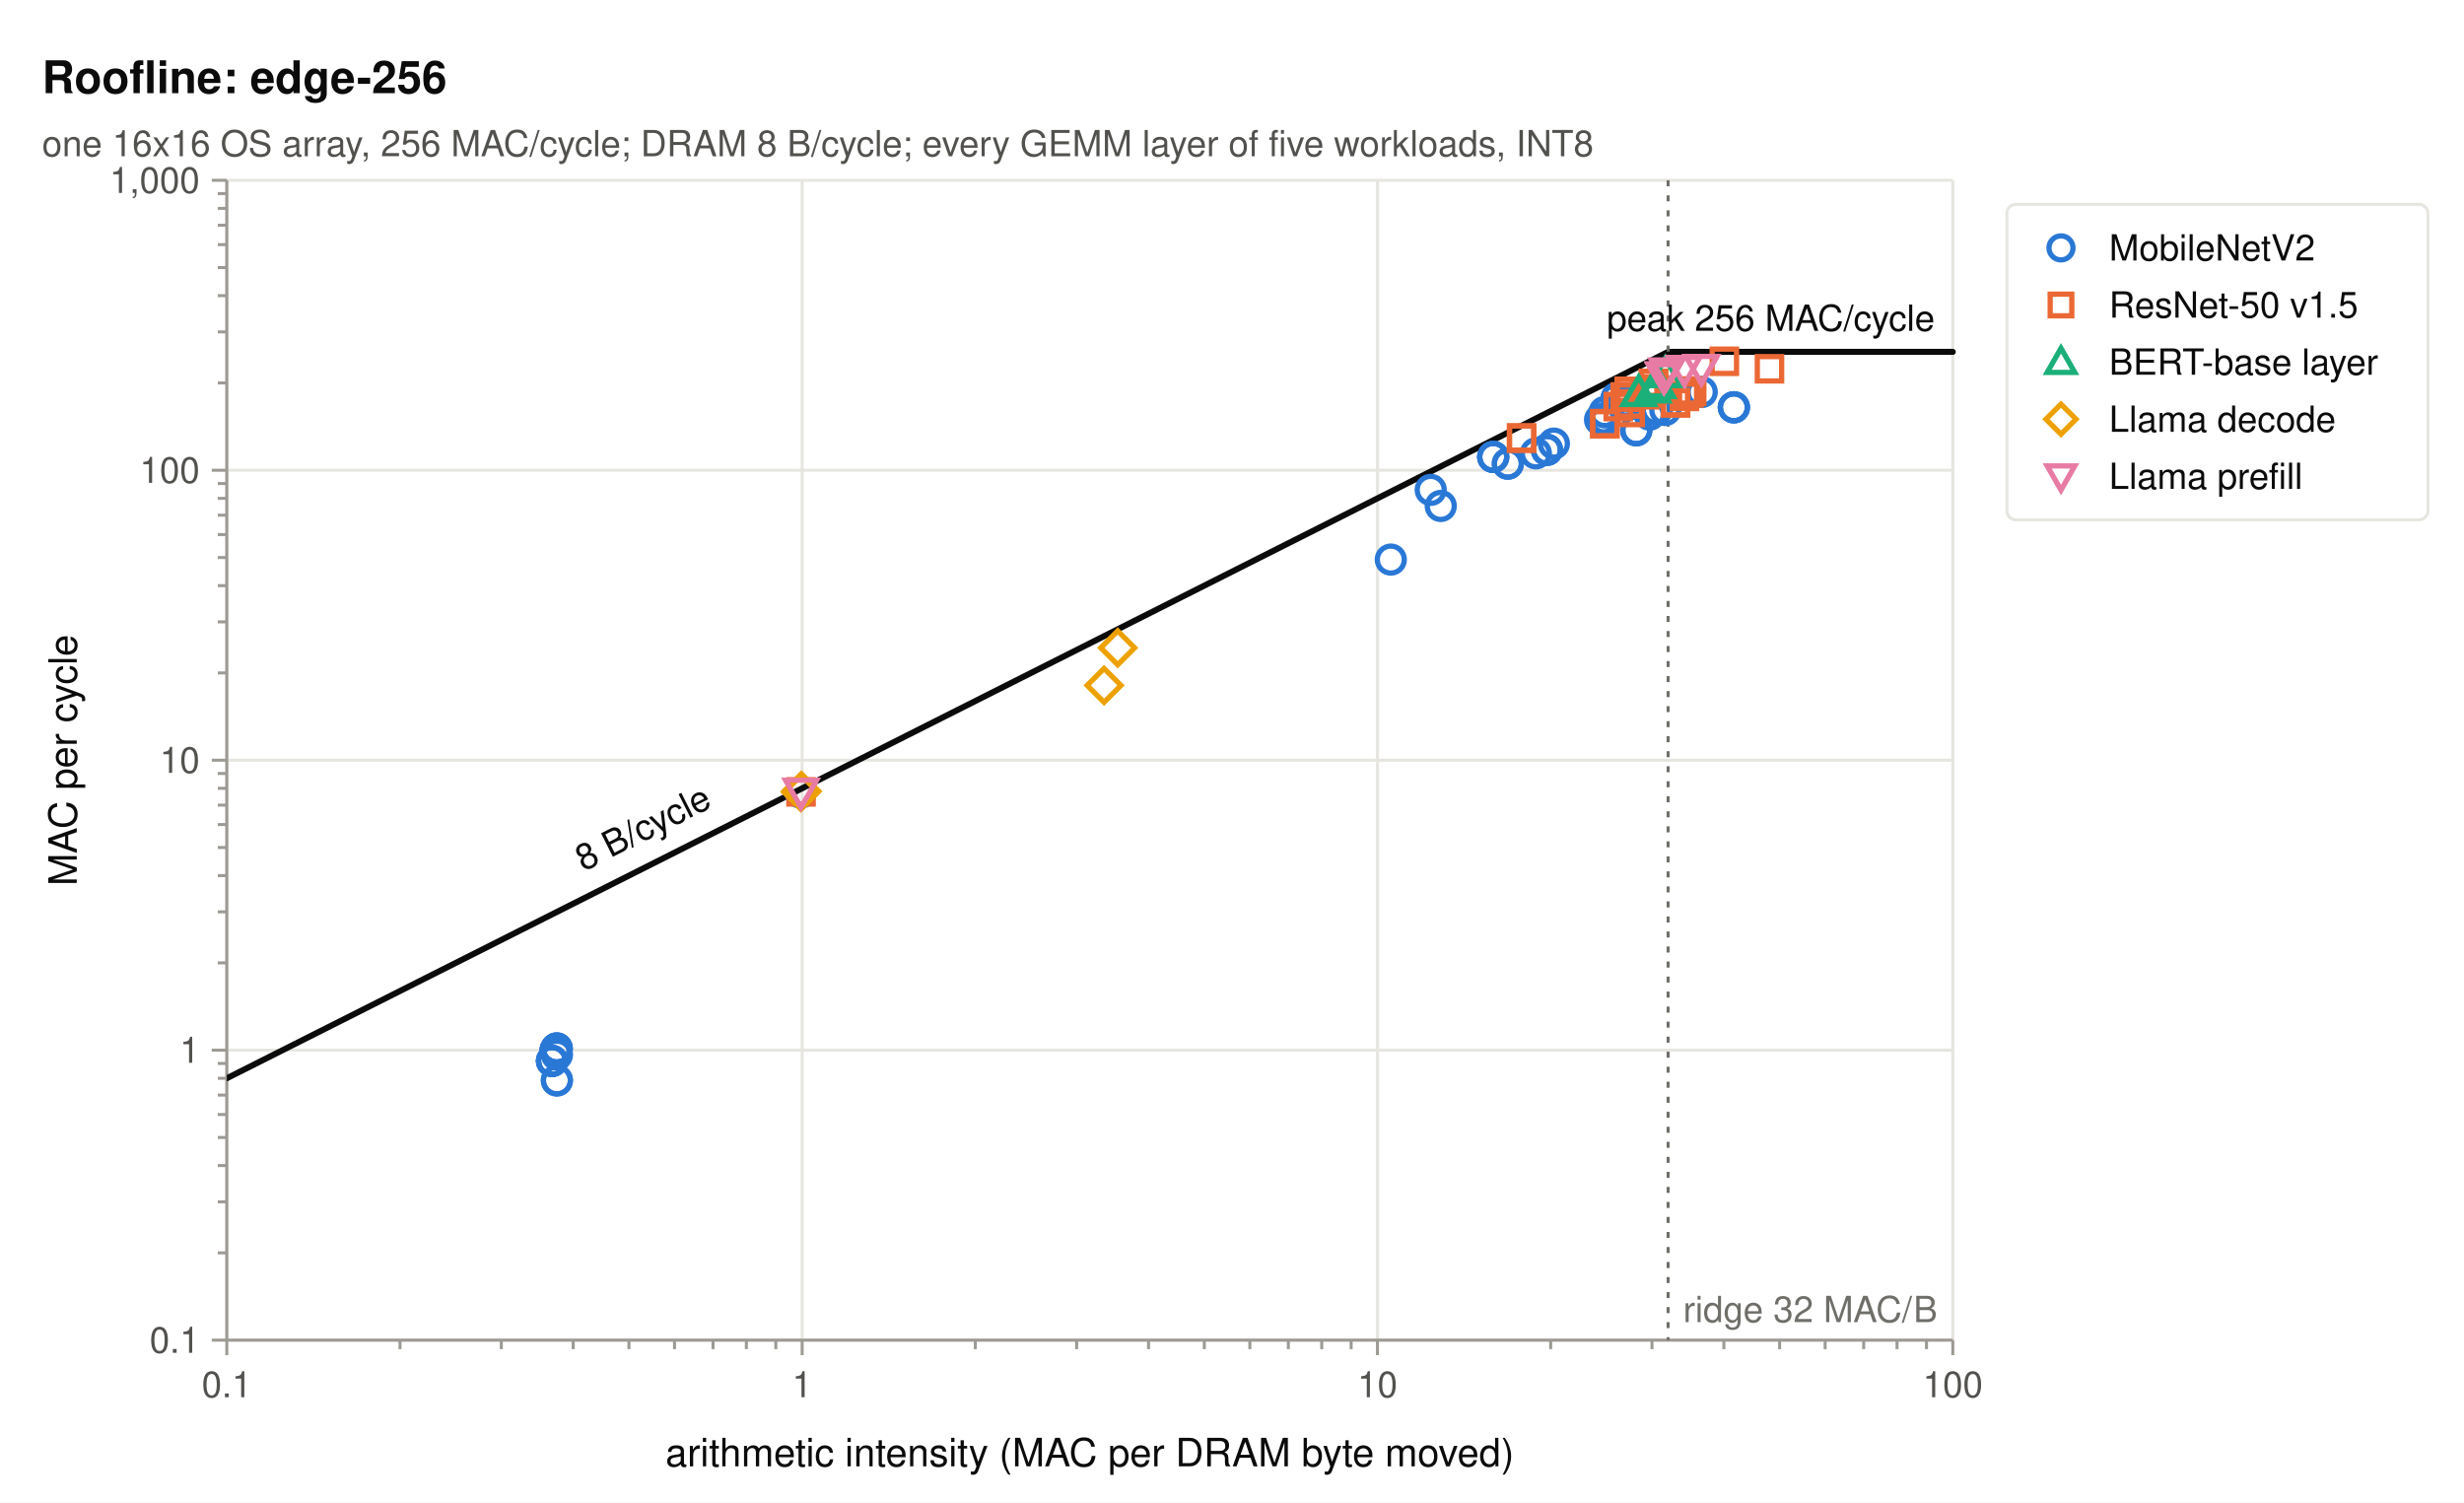
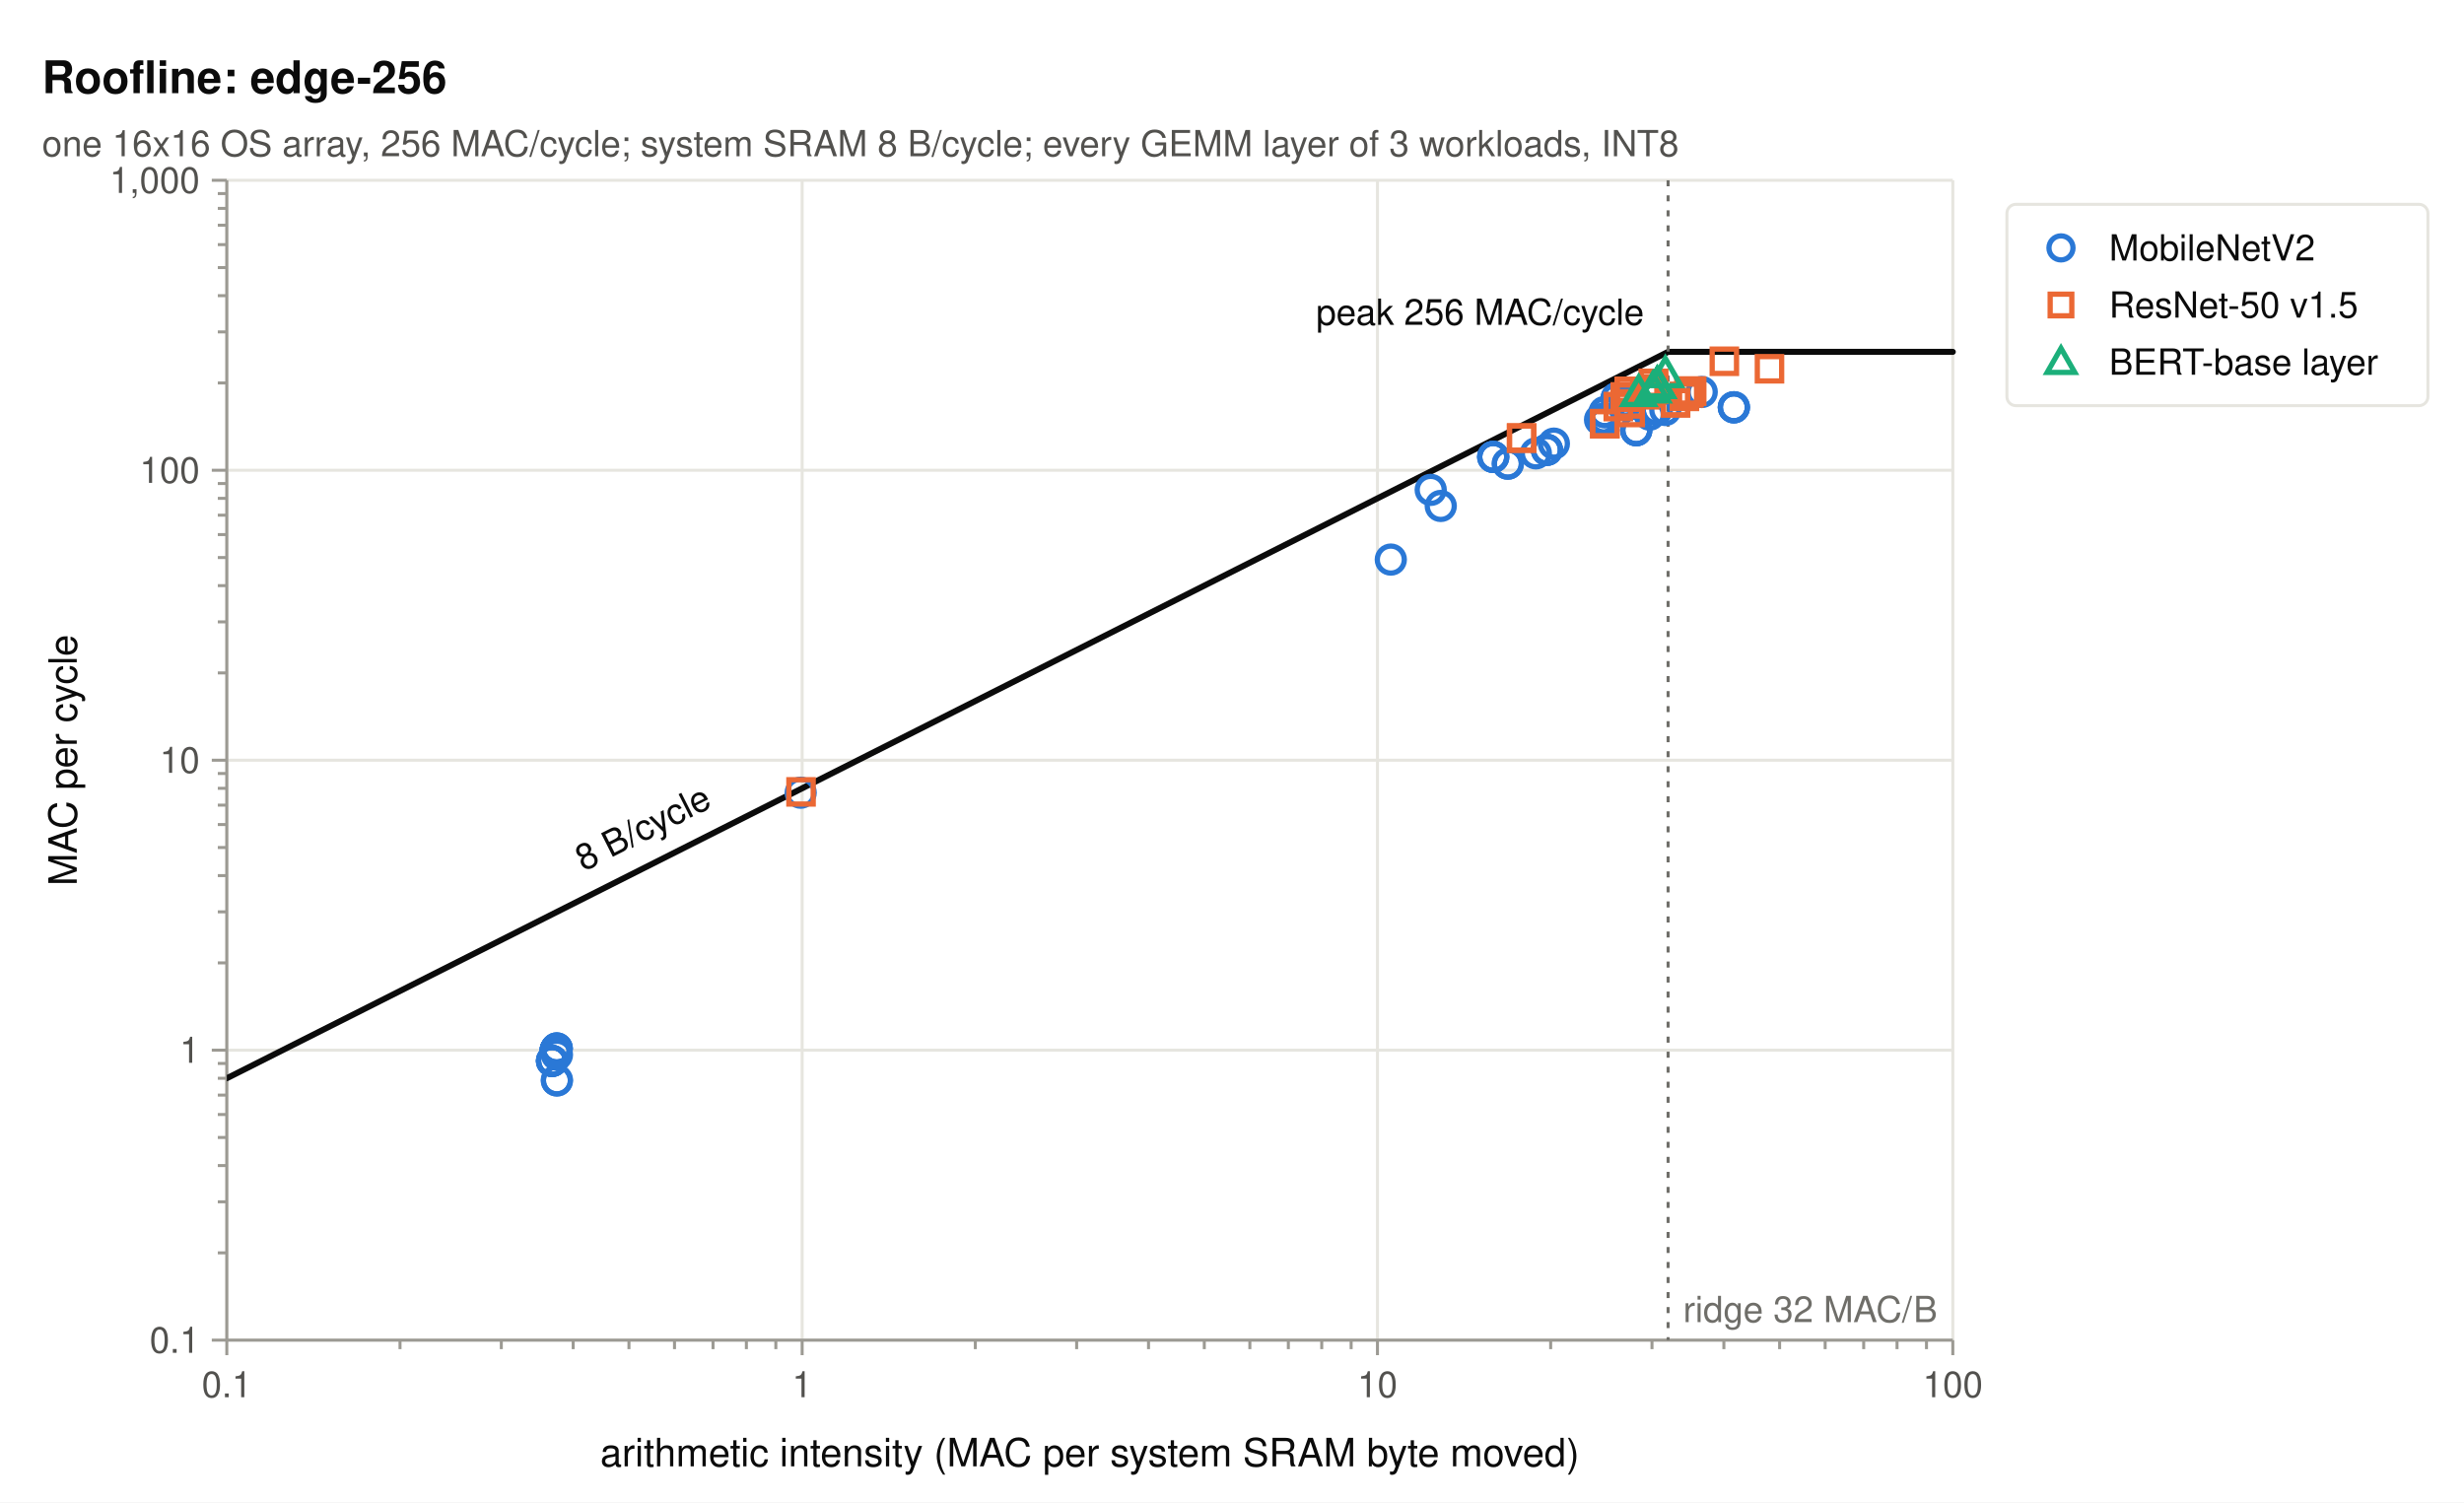
<svg xmlns="http://www.w3.org/2000/svg" width="820" height="500" viewBox="0 0 820 500" font-family="system-ui, -apple-system, 'Segoe UI', Helvetica, Arial, sans-serif">
  <rect width="820" height="500" fill="#ffffff" />
  <defs>
    <clipPath id="roofline-plot">
      <rect x="75.48" y="58" width="576.4" height="388" />
    </clipPath>
  </defs>
  <text x="14" y="31" font-size="15" fill="#0b0b0b" font-weight="600">Roofline: edge-256</text>
-   <text x="14" y="52" font-size="12" fill="#52514e">one 16x16 OS array, 256 MAC/cycle; DRAM 8 B/cycle; every GEMM layer of five workloads, INT8</text>
+   <text x="14" y="52" font-size="12" fill="#52514e">one 16x16 OS array, 256 MAC/cycle; system SRAM 8 B/cycle; every GEMM layer of 3 workloads, INT8</text>
  <g stroke="#e6e5df" stroke-width="1" fill="none">
    <line x1="75.48" y1="446" x2="649.88" y2="446" />
    <line x1="75.48" y1="349.5" x2="649.88" y2="349.5" />
    <line x1="75.48" y1="253" x2="649.88" y2="253" />
    <line x1="75.48" y1="156.5" x2="649.88" y2="156.5" />
    <line x1="75.48" y1="60" x2="649.88" y2="60" />
    <line x1="75.48" y1="60" x2="75.48" y2="446" />
    <line x1="266.95" y1="60" x2="266.95" y2="446" />
    <line x1="458.41" y1="60" x2="458.41" y2="446" />
    <line x1="649.88" y1="60" x2="649.88" y2="446" />
  </g>
  <g stroke="#9c9a93" stroke-width="1" fill="none">
    <line x1="75.48" y1="446" x2="649.88" y2="446" />
    <line x1="75.48" y1="60" x2="75.48" y2="446" />
    <line x1="133.12" y1="446" x2="133.12" y2="449" />
    <line x1="166.83" y1="446" x2="166.83" y2="449" />
    <line x1="190.75" y1="446" x2="190.75" y2="449" />
    <line x1="209.31" y1="446" x2="209.31" y2="449" />
    <line x1="224.47" y1="446" x2="224.47" y2="449" />
    <line x1="237.29" y1="446" x2="237.29" y2="449" />
    <line x1="248.39" y1="446" x2="248.39" y2="449" />
    <line x1="258.19" y1="446" x2="258.19" y2="449" />
    <line x1="324.58" y1="446" x2="324.58" y2="449" />
    <line x1="358.3" y1="446" x2="358.3" y2="449" />
    <line x1="382.22" y1="446" x2="382.22" y2="449" />
    <line x1="400.78" y1="446" x2="400.78" y2="449" />
    <line x1="415.94" y1="446" x2="415.94" y2="449" />
    <line x1="428.75" y1="446" x2="428.75" y2="449" />
    <line x1="439.86" y1="446" x2="439.86" y2="449" />
    <line x1="449.65" y1="446" x2="449.65" y2="449" />
    <line x1="516.05" y1="446" x2="516.05" y2="449" />
    <line x1="549.77" y1="446" x2="549.77" y2="449" />
    <line x1="573.69" y1="446" x2="573.69" y2="449" />
    <line x1="592.24" y1="446" x2="592.24" y2="449" />
    <line x1="607.4" y1="446" x2="607.4" y2="449" />
    <line x1="620.22" y1="446" x2="620.22" y2="449" />
    <line x1="631.32" y1="446" x2="631.32" y2="449" />
    <line x1="641.12" y1="446" x2="641.12" y2="449" />
    <line x1="72.48" y1="416.95" x2="75.48" y2="416.95" />
    <line x1="72.48" y1="399.96" x2="75.48" y2="399.96" />
    <line x1="72.48" y1="387.9" x2="75.48" y2="387.9" />
    <line x1="72.48" y1="378.55" x2="75.48" y2="378.55" />
    <line x1="72.48" y1="370.91" x2="75.48" y2="370.91" />
    <line x1="72.48" y1="364.45" x2="75.48" y2="364.45" />
    <line x1="72.48" y1="358.85" x2="75.48" y2="358.85" />
    <line x1="72.48" y1="353.92" x2="75.48" y2="353.92" />
    <line x1="72.48" y1="320.45" x2="75.48" y2="320.45" />
    <line x1="72.48" y1="303.46" x2="75.48" y2="303.46" />
    <line x1="72.48" y1="291.4" x2="75.48" y2="291.4" />
    <line x1="72.48" y1="282.05" x2="75.48" y2="282.05" />
    <line x1="72.48" y1="274.41" x2="75.48" y2="274.41" />
    <line x1="72.48" y1="267.95" x2="75.48" y2="267.95" />
    <line x1="72.48" y1="262.35" x2="75.48" y2="262.35" />
    <line x1="72.48" y1="257.42" x2="75.48" y2="257.42" />
    <line x1="72.48" y1="223.95" x2="75.48" y2="223.95" />
    <line x1="72.48" y1="206.96" x2="75.48" y2="206.96" />
    <line x1="72.48" y1="194.9" x2="75.48" y2="194.9" />
    <line x1="72.48" y1="185.55" x2="75.48" y2="185.55" />
    <line x1="72.48" y1="177.91" x2="75.48" y2="177.91" />
    <line x1="72.48" y1="171.45" x2="75.48" y2="171.45" />
    <line x1="72.48" y1="165.85" x2="75.48" y2="165.85" />
    <line x1="72.48" y1="160.92" x2="75.48" y2="160.92" />
    <line x1="72.48" y1="127.45" x2="75.48" y2="127.45" />
    <line x1="72.48" y1="110.46" x2="75.48" y2="110.46" />
    <line x1="72.48" y1="98.4" x2="75.48" y2="98.4" />
    <line x1="72.48" y1="89.05" x2="75.48" y2="89.05" />
    <line x1="72.48" y1="81.41" x2="75.48" y2="81.41" />
    <line x1="72.48" y1="74.95" x2="75.48" y2="74.95" />
    <line x1="72.48" y1="69.35" x2="75.48" y2="69.35" />
    <line x1="72.48" y1="64.42" x2="75.48" y2="64.42" />
    <line x1="75.48" y1="446" x2="75.48" y2="451" />
    <line x1="266.95" y1="446" x2="266.95" y2="451" />
    <line x1="458.41" y1="446" x2="458.41" y2="451" />
    <line x1="649.88" y1="446" x2="649.88" y2="451" />
    <line x1="70.48" y1="446" x2="75.48" y2="446" />
    <line x1="70.48" y1="349.5" x2="75.48" y2="349.5" />
    <line x1="70.48" y1="253" x2="75.48" y2="253" />
    <line x1="70.48" y1="156.5" x2="75.48" y2="156.5" />
    <line x1="70.48" y1="60" x2="75.48" y2="60" />
  </g>
  <g style="font-variant-numeric: tabular-nums">
    <text x="75.48" y="465" font-size="12" fill="#52514e" text-anchor="middle">0.1</text>
    <text x="266.95" y="465" font-size="12" fill="#52514e" text-anchor="middle">1</text>
    <text x="458.41" y="465" font-size="12" fill="#52514e" text-anchor="middle">10</text>
    <text x="649.88" y="465" font-size="12" fill="#52514e" text-anchor="middle">100</text>
    <text x="66.48" y="450.2" font-size="12" fill="#52514e" text-anchor="end">0.1</text>
    <text x="66.48" y="353.7" font-size="12" fill="#52514e" text-anchor="end">1</text>
    <text x="66.48" y="257.2" font-size="12" fill="#52514e" text-anchor="end">10</text>
    <text x="66.48" y="160.7" font-size="12" fill="#52514e" text-anchor="end">100</text>
    <text x="66.48" y="64.2" font-size="12" fill="#52514e" text-anchor="end">1,000</text>
  </g>
-   <text x="362.68" y="488" font-size="13" fill="#0b0b0b" text-anchor="middle">arithmetic intensity (MAC per DRAM byte moved)</text>
+   <text x="362.68" y="488" font-size="13" fill="#0b0b0b" text-anchor="middle">arithmetic intensity (MAC per system SRAM byte moved)</text>
  <text x="21.2" y="253" font-size="13" fill="#0b0b0b" text-anchor="middle" dominant-baseline="middle" transform="rotate(-90 21.2 253)">MAC per cycle</text>
  <g clip-path="url(#roofline-plot)">
    <path d="M75.48,358.85 L555.13,117.1 L649.88,117.1" fill="none" stroke="#0b0b0b" stroke-width="2" stroke-linejoin="round" stroke-linecap="round" />
    <line x1="555.13" y1="60" x2="555.13" y2="446" stroke="#6f6e69" stroke-width="1" stroke-dasharray="2 3" />
    <circle cx="479.47" cy="168.38" r="4.5" fill="none" stroke="#2a78d6" stroke-width="1.75" />
    <circle cx="185.35" cy="351.01" r="4.5" fill="none" stroke="#2a78d6" stroke-width="1.75" />
    <circle cx="462.85" cy="186.23" r="4.5" fill="none" stroke="#2a78d6" stroke-width="1.75" />
    <circle cx="476.13" cy="163.03" r="4.5" fill="none" stroke="#2a78d6" stroke-width="1.75" />
    <circle cx="185.33" cy="359.56" r="4.5" fill="none" stroke="#2a78d6" stroke-width="1.75" />
    <circle cx="511.12" cy="150.88" r="4.5" fill="none" stroke="#2a78d6" stroke-width="1.75" />
    <circle cx="501.8" cy="154.31" r="4.5" fill="none" stroke="#2a78d6" stroke-width="1.75" />
    <circle cx="185.33" cy="359.56" r="4.5" fill="none" stroke="#2a78d6" stroke-width="1.75" />
    <circle cx="517.12" cy="147.64" r="4.5" fill="none" stroke="#2a78d6" stroke-width="1.75" />
    <circle cx="501.8" cy="154.31" r="4.5" fill="none" stroke="#2a78d6" stroke-width="1.75" />
    <circle cx="185.28" cy="348.99" r="4.5" fill="none" stroke="#2a78d6" stroke-width="1.75" />
    <circle cx="533.87" cy="139.25" r="4.5" fill="none" stroke="#2a78d6" stroke-width="1.75" />
    <circle cx="514.8" cy="149.7" r="4.5" fill="none" stroke="#2a78d6" stroke-width="1.75" />
    <circle cx="185.28" cy="348.92" r="4.5" fill="none" stroke="#2a78d6" stroke-width="1.75" />
    <circle cx="538" cy="132.53" r="4.5" fill="none" stroke="#2a78d6" stroke-width="1.75" />
    <circle cx="514.8" cy="149.7" r="4.5" fill="none" stroke="#2a78d6" stroke-width="1.75" />
    <circle cx="185.28" cy="348.92" r="4.5" fill="none" stroke="#2a78d6" stroke-width="1.75" />
    <circle cx="538" cy="132.53" r="4.5" fill="none" stroke="#2a78d6" stroke-width="1.75" />
    <circle cx="514.8" cy="149.7" r="4.5" fill="none" stroke="#2a78d6" stroke-width="1.75" />
    <circle cx="184.96" cy="349.6" r="4.5" fill="none" stroke="#2a78d6" stroke-width="1.75" />
    <circle cx="566.32" cy="130.46" r="4.5" fill="none" stroke="#2a78d6" stroke-width="1.75" />
    <circle cx="533.58" cy="140.59" r="4.5" fill="none" stroke="#2a78d6" stroke-width="1.75" />
    <circle cx="184.96" cy="349.49" r="4.5" fill="none" stroke="#2a78d6" stroke-width="1.75" />
    <circle cx="577.01" cy="135.55" r="4.5" fill="none" stroke="#2a78d6" stroke-width="1.75" />
    <circle cx="533.58" cy="140.59" r="4.5" fill="none" stroke="#2a78d6" stroke-width="1.75" />
    <circle cx="184.96" cy="349.49" r="4.5" fill="none" stroke="#2a78d6" stroke-width="1.75" />
    <circle cx="577.01" cy="135.55" r="4.5" fill="none" stroke="#2a78d6" stroke-width="1.75" />
    <circle cx="533.58" cy="140.59" r="4.5" fill="none" stroke="#2a78d6" stroke-width="1.75" />
    <circle cx="184.96" cy="349.49" r="4.5" fill="none" stroke="#2a78d6" stroke-width="1.75" />
    <circle cx="577.01" cy="135.55" r="4.5" fill="none" stroke="#2a78d6" stroke-width="1.75" />
    <circle cx="533.58" cy="140.59" r="4.5" fill="none" stroke="#2a78d6" stroke-width="1.75" />
    <circle cx="184.96" cy="349.49" r="4.5" fill="none" stroke="#2a78d6" stroke-width="1.75" />
    <circle cx="549" cy="138" r="4.5" fill="none" stroke="#2a78d6" stroke-width="1.75" />
    <circle cx="496.93" cy="152.06" r="4.5" fill="none" stroke="#2a78d6" stroke-width="1.75" />
    <circle cx="184.96" cy="349.47" r="4.5" fill="none" stroke="#2a78d6" stroke-width="1.75" />
    <circle cx="551.35" cy="136.36" r="4.5" fill="none" stroke="#2a78d6" stroke-width="1.75" />
    <circle cx="496.93" cy="152.06" r="4.5" fill="none" stroke="#2a78d6" stroke-width="1.75" />
    <circle cx="184.96" cy="349.47" r="4.5" fill="none" stroke="#2a78d6" stroke-width="1.75" />
    <circle cx="551.35" cy="136.36" r="4.5" fill="none" stroke="#2a78d6" stroke-width="1.75" />
    <circle cx="496.93" cy="152.06" r="4.5" fill="none" stroke="#2a78d6" stroke-width="1.75" />
    <circle cx="183.71" cy="353.12" r="4.5" fill="none" stroke="#2a78d6" stroke-width="1.75" />
    <circle cx="532.48" cy="139.69" r="4.5" fill="none" stroke="#2a78d6" stroke-width="1.75" />
    <circle cx="544.53" cy="143.18" r="4.5" fill="none" stroke="#2a78d6" stroke-width="1.75" />
    <circle cx="183.71" cy="353.06" r="4.5" fill="none" stroke="#2a78d6" stroke-width="1.75" />
    <circle cx="534.02" cy="137.16" r="4.5" fill="none" stroke="#2a78d6" stroke-width="1.75" />
    <circle cx="544.53" cy="143.18" r="4.5" fill="none" stroke="#2a78d6" stroke-width="1.75" />
    <circle cx="183.71" cy="353.06" r="4.5" fill="none" stroke="#2a78d6" stroke-width="1.75" />
    <circle cx="534.02" cy="137.16" r="4.5" fill="none" stroke="#2a78d6" stroke-width="1.75" />
    <circle cx="544.53" cy="143.18" r="4.5" fill="none" stroke="#2a78d6" stroke-width="1.75" />
    <circle cx="183.71" cy="353.06" r="4.5" fill="none" stroke="#2a78d6" stroke-width="1.75" />
    <circle cx="540.73" cy="133.65" r="4.5" fill="none" stroke="#2a78d6" stroke-width="1.75" />
    <circle cx="554.2" cy="136.45" r="4.5" fill="none" stroke="#2a78d6" stroke-width="1.75" />
    <circle cx="266.46" cy="263.81" r="4.5" fill="none" stroke="#2a78d6" stroke-width="1.75" />
    <rect x="569.8" y="116.18" width="8.1" height="8.1" fill="none" stroke="#eb6834" stroke-width="1.75" />
    <rect x="545.25" y="126.74" width="8.1" height="8.1" fill="none" stroke="#eb6834" stroke-width="1.75" />
    <rect x="546.31" y="125.53" width="8.1" height="8.1" fill="none" stroke="#eb6834" stroke-width="1.75" />
    <rect x="545.25" y="126.52" width="8.1" height="8.1" fill="none" stroke="#eb6834" stroke-width="1.75" />
    <rect x="545.25" y="126.52" width="8.1" height="8.1" fill="none" stroke="#eb6834" stroke-width="1.75" />
    <rect x="584.82" y="118.68" width="8.1" height="8.1" fill="none" stroke="#eb6834" stroke-width="1.75" />
    <rect x="546.31" y="125.53" width="8.1" height="8.1" fill="none" stroke="#eb6834" stroke-width="1.75" />
    <rect x="545.25" y="126.52" width="8.1" height="8.1" fill="none" stroke="#eb6834" stroke-width="1.75" />
    <rect x="538.28" y="130.37" width="8.1" height="8.1" fill="none" stroke="#eb6834" stroke-width="1.75" />
    <rect x="546.22" y="123.54" width="8.1" height="8.1" fill="none" stroke="#eb6834" stroke-width="1.75" />
    <rect x="502.34" y="141.74" width="8.1" height="8.1" fill="none" stroke="#eb6834" stroke-width="1.75" />
    <rect x="538.46" y="133.23" width="8.1" height="8.1" fill="none" stroke="#eb6834" stroke-width="1.75" />
    <rect x="543.36" y="127.26" width="8.1" height="8.1" fill="none" stroke="#eb6834" stroke-width="1.75" />
    <rect x="546.22" y="123.54" width="8.1" height="8.1" fill="none" stroke="#eb6834" stroke-width="1.75" />
    <rect x="502.34" y="141.74" width="8.1" height="8.1" fill="none" stroke="#eb6834" stroke-width="1.75" />
    <rect x="543.36" y="127.26" width="8.1" height="8.1" fill="none" stroke="#eb6834" stroke-width="1.75" />
    <rect x="538.16" y="126.21" width="8.1" height="8.1" fill="none" stroke="#eb6834" stroke-width="1.75" />
    <rect x="530.02" y="136.96" width="8.1" height="8.1" fill="none" stroke="#eb6834" stroke-width="1.75" />
    <rect x="534.5" y="131.26" width="8.1" height="8.1" fill="none" stroke="#eb6834" stroke-width="1.75" />
    <rect x="536.84" y="128.09" width="8.1" height="8.1" fill="none" stroke="#eb6834" stroke-width="1.75" />
    <rect x="538.16" y="126.21" width="8.1" height="8.1" fill="none" stroke="#eb6834" stroke-width="1.75" />
    <rect x="530.02" y="136.96" width="8.1" height="8.1" fill="none" stroke="#eb6834" stroke-width="1.75" />
    <rect x="536.84" y="128.09" width="8.1" height="8.1" fill="none" stroke="#eb6834" stroke-width="1.75" />
    <rect x="558.87" y="126.12" width="8.1" height="8.1" fill="none" stroke="#eb6834" stroke-width="1.75" />
    <rect x="553.56" y="129.99" width="8.1" height="8.1" fill="none" stroke="#eb6834" stroke-width="1.75" />
    <rect x="556.51" y="127.86" width="8.1" height="8.1" fill="none" stroke="#eb6834" stroke-width="1.75" />
    <rect x="558.02" y="126.75" width="8.1" height="8.1" fill="none" stroke="#eb6834" stroke-width="1.75" />
    <rect x="558.87" y="126.12" width="8.1" height="8.1" fill="none" stroke="#eb6834" stroke-width="1.75" />
    <rect x="553.56" y="129.99" width="8.1" height="8.1" fill="none" stroke="#eb6834" stroke-width="1.75" />
    <rect x="262.53" y="259.49" width="8.1" height="8.1" fill="none" stroke="#eb6834" stroke-width="1.75" />
    <polygon points="551.53,122.89 556.71,131.95 546.36,131.95" fill="none" stroke="#1baf7a" stroke-width="1.75" />
    <polygon points="551.53,122.89 556.71,131.95 546.36,131.95" fill="none" stroke="#1baf7a" stroke-width="1.75" />
    <polygon points="551.53,122.89 556.71,131.95 546.36,131.95" fill="none" stroke="#1baf7a" stroke-width="1.75" />
    <polygon points="545.34,125.56 550.51,134.62 540.16,134.62" fill="none" stroke="#1baf7a" stroke-width="1.75" />
    <polygon points="550.09,124.38 555.27,133.44 544.92,133.44" fill="none" stroke="#1baf7a" stroke-width="1.75" />
    <polygon points="551.53,122.89 556.71,131.95 546.36,131.95" fill="none" stroke="#1baf7a" stroke-width="1.75" />
    <polygon points="551.53,122.89 556.71,131.95 546.36,131.95" fill="none" stroke="#1baf7a" stroke-width="1.75" />
    <polygon points="554.22,119.29 559.39,128.34 549.04,128.34" fill="none" stroke="#1baf7a" stroke-width="1.75" />
-     <polygon points="266.58,257.9 272.21,263.52 266.58,269.15 260.96,263.52" fill="none" stroke="#eda100" stroke-width="1.75" />
-     <polygon points="266.58,257.9 272.21,263.52 266.58,269.15 260.96,263.52" fill="none" stroke="#eda100" stroke-width="1.75" />
-     <polygon points="266.58,257.9 272.21,263.52 266.58,269.15 260.96,263.52" fill="none" stroke="#eda100" stroke-width="1.75" />
-     <polygon points="367.42,222.47 373.05,228.09 367.42,233.72 361.8,228.09" fill="none" stroke="#eda100" stroke-width="1.75" />
-     <polygon points="371.96,209.97 377.59,215.6 371.96,221.22 366.34,215.6" fill="none" stroke="#eda100" stroke-width="1.75" />
-     <polygon points="266.58,257.9 272.21,263.52 266.58,269.15 260.96,263.52" fill="none" stroke="#eda100" stroke-width="1.75" />
-     <polygon points="266.58,257.9 272.21,263.52 266.58,269.15 260.96,263.52" fill="none" stroke="#eda100" stroke-width="1.75" />
-     <polygon points="266.58,257.9 272.21,263.52 266.58,269.15 260.96,263.52" fill="none" stroke="#eda100" stroke-width="1.75" />
-     <polygon points="266.73,257.57 272.36,263.19 266.73,268.82 261.11,263.19" fill="none" stroke="#eda100" stroke-width="1.75" />
-     <polygon points="266.58,257.9 272.21,263.52 266.58,269.15 260.96,263.52" fill="none" stroke="#eda100" stroke-width="1.75" />
-     <polygon points="553.76,130.26 558.94,121.2 548.59,121.2" fill="none" stroke="#e87ba4" stroke-width="1.75" />
-     <polygon points="553.76,130.26 558.94,121.2 548.59,121.2" fill="none" stroke="#e87ba4" stroke-width="1.75" />
-     <polygon points="553.76,130.26 558.94,121.2 548.59,121.2" fill="none" stroke="#e87ba4" stroke-width="1.75" />
-     <polygon points="560.5,128.01 565.67,118.96 555.32,118.96" fill="none" stroke="#e87ba4" stroke-width="1.75" />
-     <polygon points="566.24,127.67 571.41,118.62 561.06,118.62" fill="none" stroke="#e87ba4" stroke-width="1.75" />
-     <polygon points="553.76,130.26 558.94,121.2 548.59,121.2" fill="none" stroke="#e87ba4" stroke-width="1.75" />
-     <polygon points="553.76,130.26 558.94,121.2 548.59,121.2" fill="none" stroke="#e87ba4" stroke-width="1.75" />
-     <polygon points="553.76,130.26 558.94,121.2 548.59,121.2" fill="none" stroke="#e87ba4" stroke-width="1.75" />
-     <polygon points="554.79,128.85 559.96,119.79 549.61,119.79" fill="none" stroke="#e87ba4" stroke-width="1.75" />
-     <polygon points="266.58,268.7 271.76,259.64 261.41,259.64" fill="none" stroke="#e87ba4" stroke-width="1.75" />
  </g>
  <text x="560.13" y="440" font-size="12" fill="#6f6e69">ridge 32 MAC/B</text>
-   <text x="643.88" y="110.1" font-size="12" fill="#0b0b0b" text-anchor="end">peak 256 MAC/cycle</text>
+   <text x="547.13" y="108.1" font-size="12" fill="#0b0b0b" text-anchor="end">peak 256 MAC/cycle</text>
  <text x="215.78" y="279.18" font-size="12" fill="#0b0b0b" text-anchor="middle" transform="rotate(-26.75 215.78 279.18)">8 B/cycle</text>
  <g transform="translate(667.88,68)">
-     <rect width="140.12" height="105" rx="3" fill="#ffffff" fill-opacity="0.92" stroke="#e6e5df" />
+     <rect width="140.12" height="67" rx="3" fill="#ffffff" fill-opacity="0.92" stroke="#e6e5df" />
    <circle cx="18" cy="14.5" r="4" fill="none" stroke="#2a78d6" stroke-width="1.75" />
    <text x="34" y="18.7" font-size="12" fill="#0b0b0b">MobileNetV2</text>
    <rect x="14.4" y="29.9" width="7.2" height="7.2" fill="none" stroke="#eb6834" stroke-width="1.75" />
    <text x="34" y="37.7" font-size="12" fill="#0b0b0b">ResNet-50 v1.5</text>
    <polygon points="18,47.9 22.6,55.95 13.4,55.95" fill="none" stroke="#1baf7a" stroke-width="1.75" />
    <text x="34" y="56.7" font-size="12" fill="#0b0b0b">BERT-base layer</text>
-     <polygon points="18,66.5 23,71.5 18,76.5 13,71.5" fill="none" stroke="#eda100" stroke-width="1.75" />
-     <text x="34" y="75.7" font-size="12" fill="#0b0b0b">Llama decode</text>
-     <polygon points="18,95.1 22.6,87.05 13.4,87.05" fill="none" stroke="#e87ba4" stroke-width="1.75" />
-     <text x="34" y="94.7" font-size="12" fill="#0b0b0b">Llama prefill</text>
  </g>
</svg>
